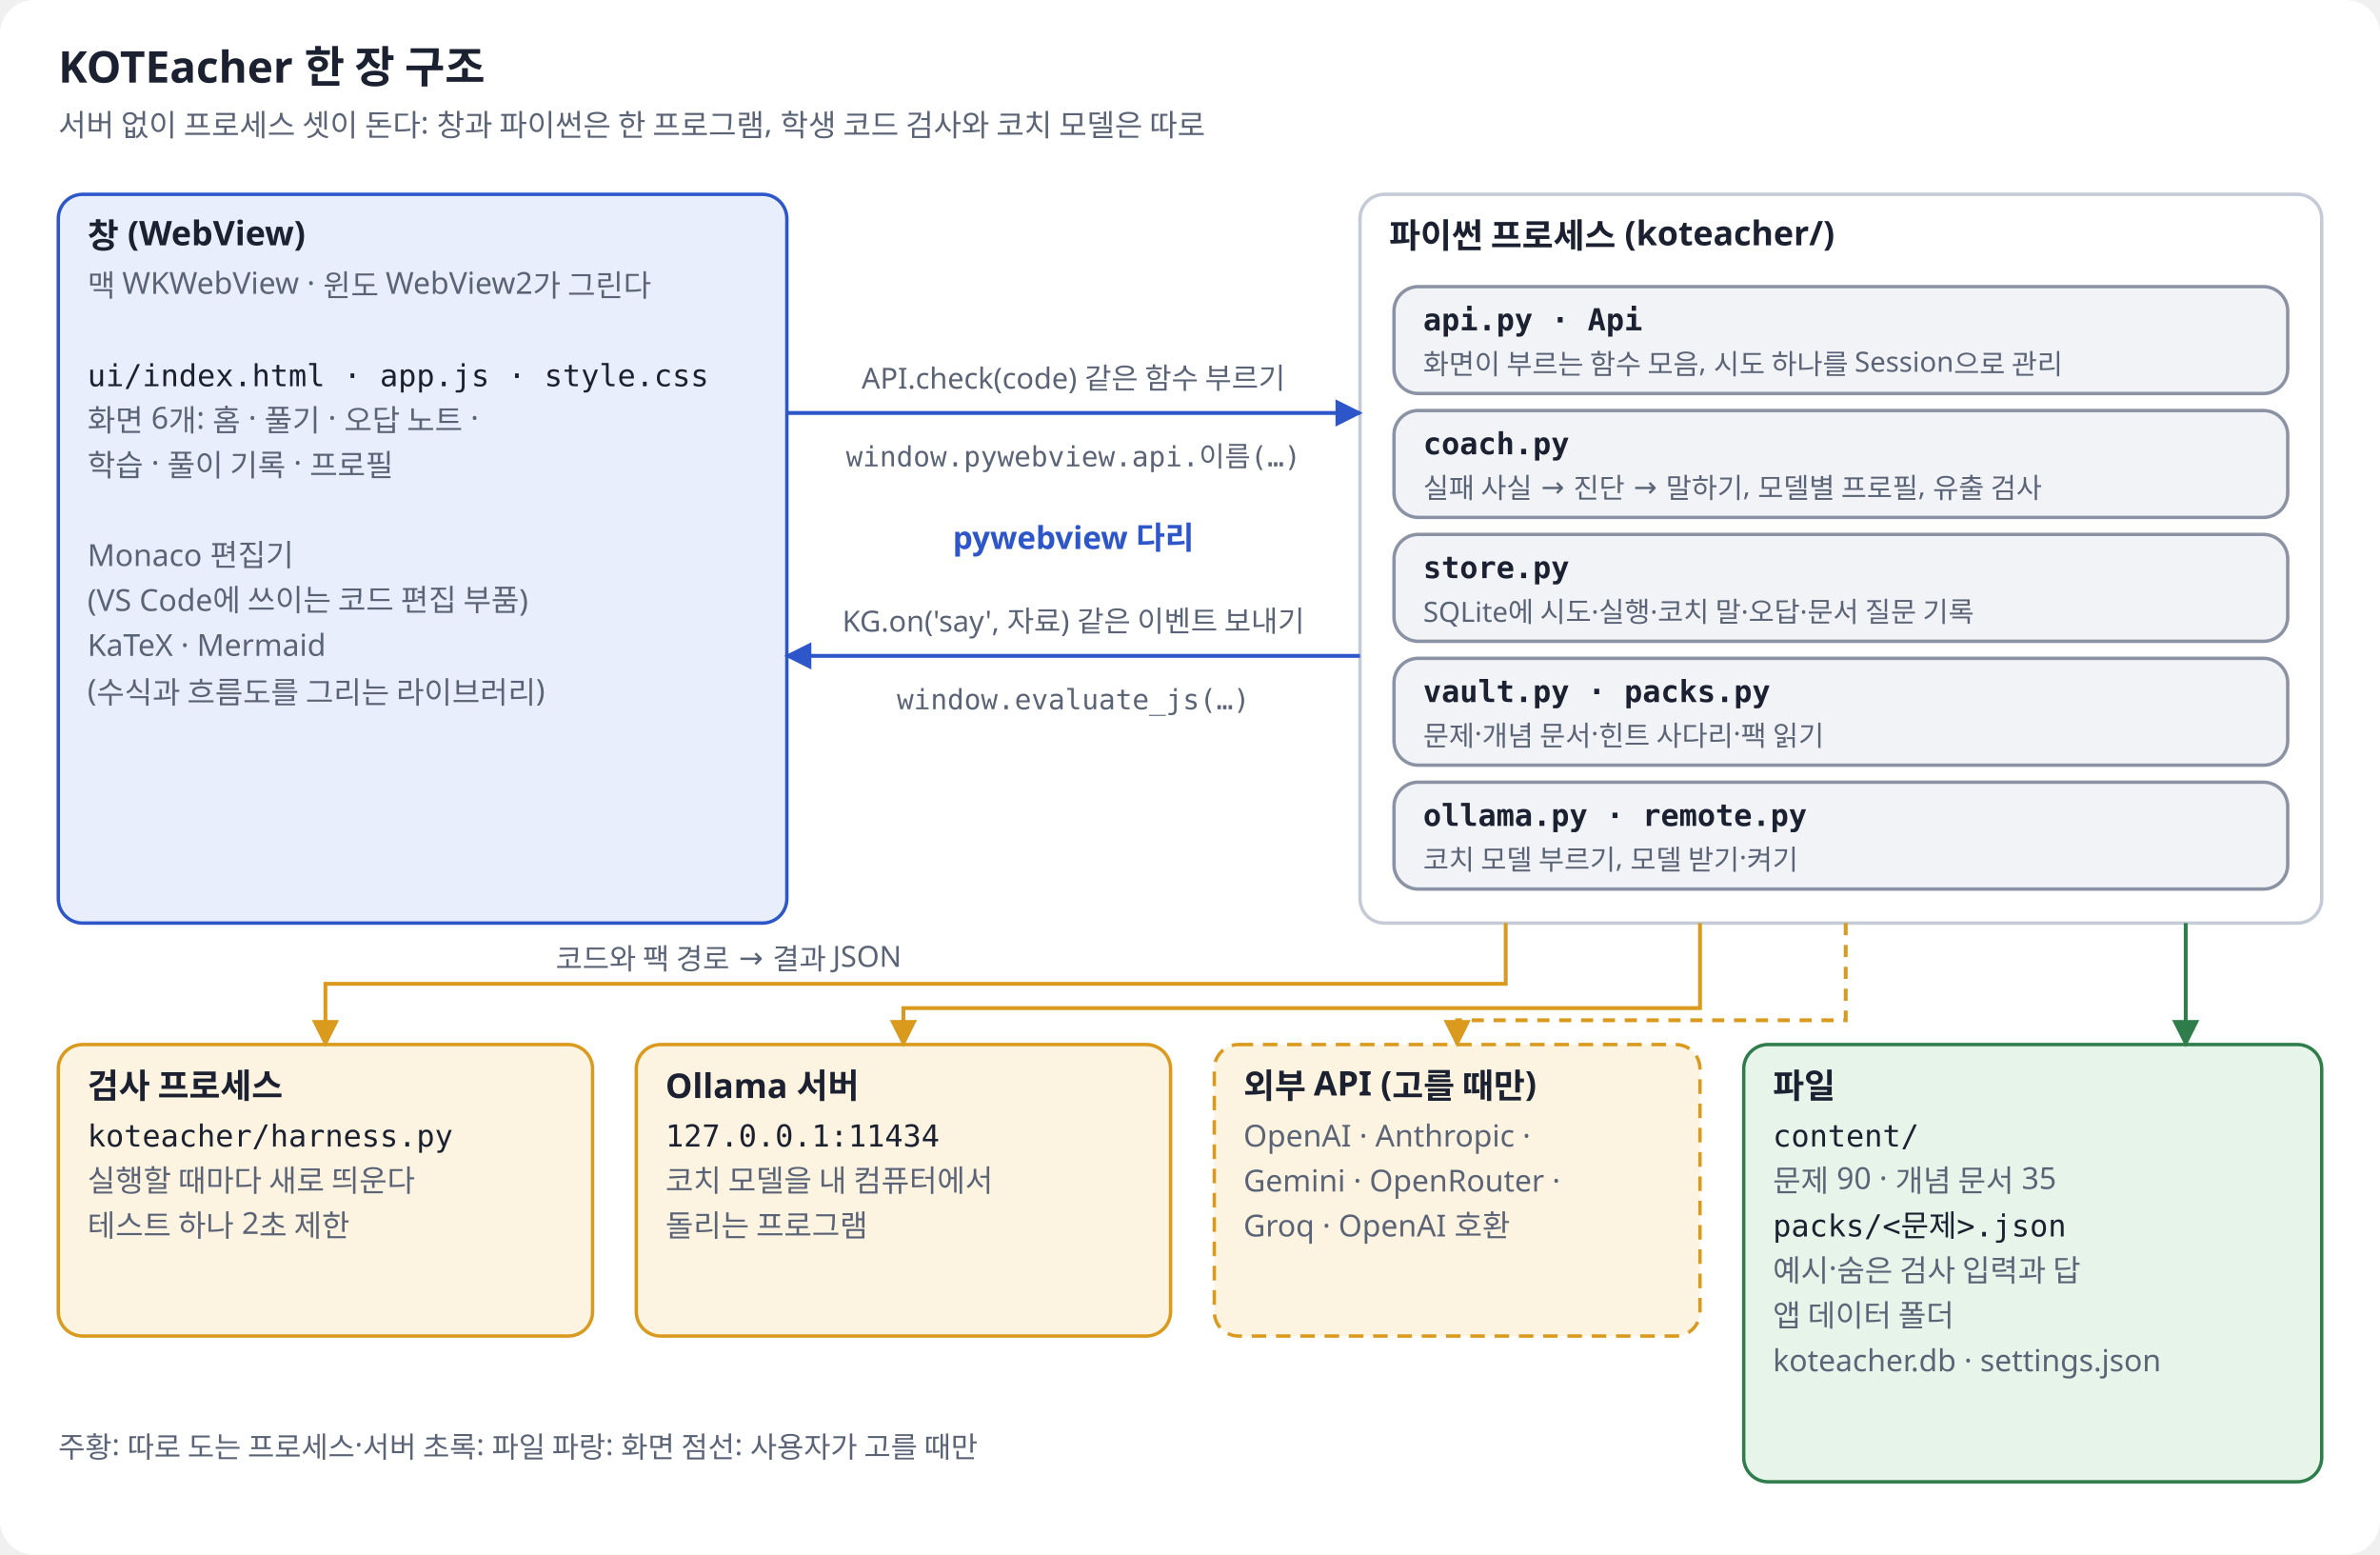
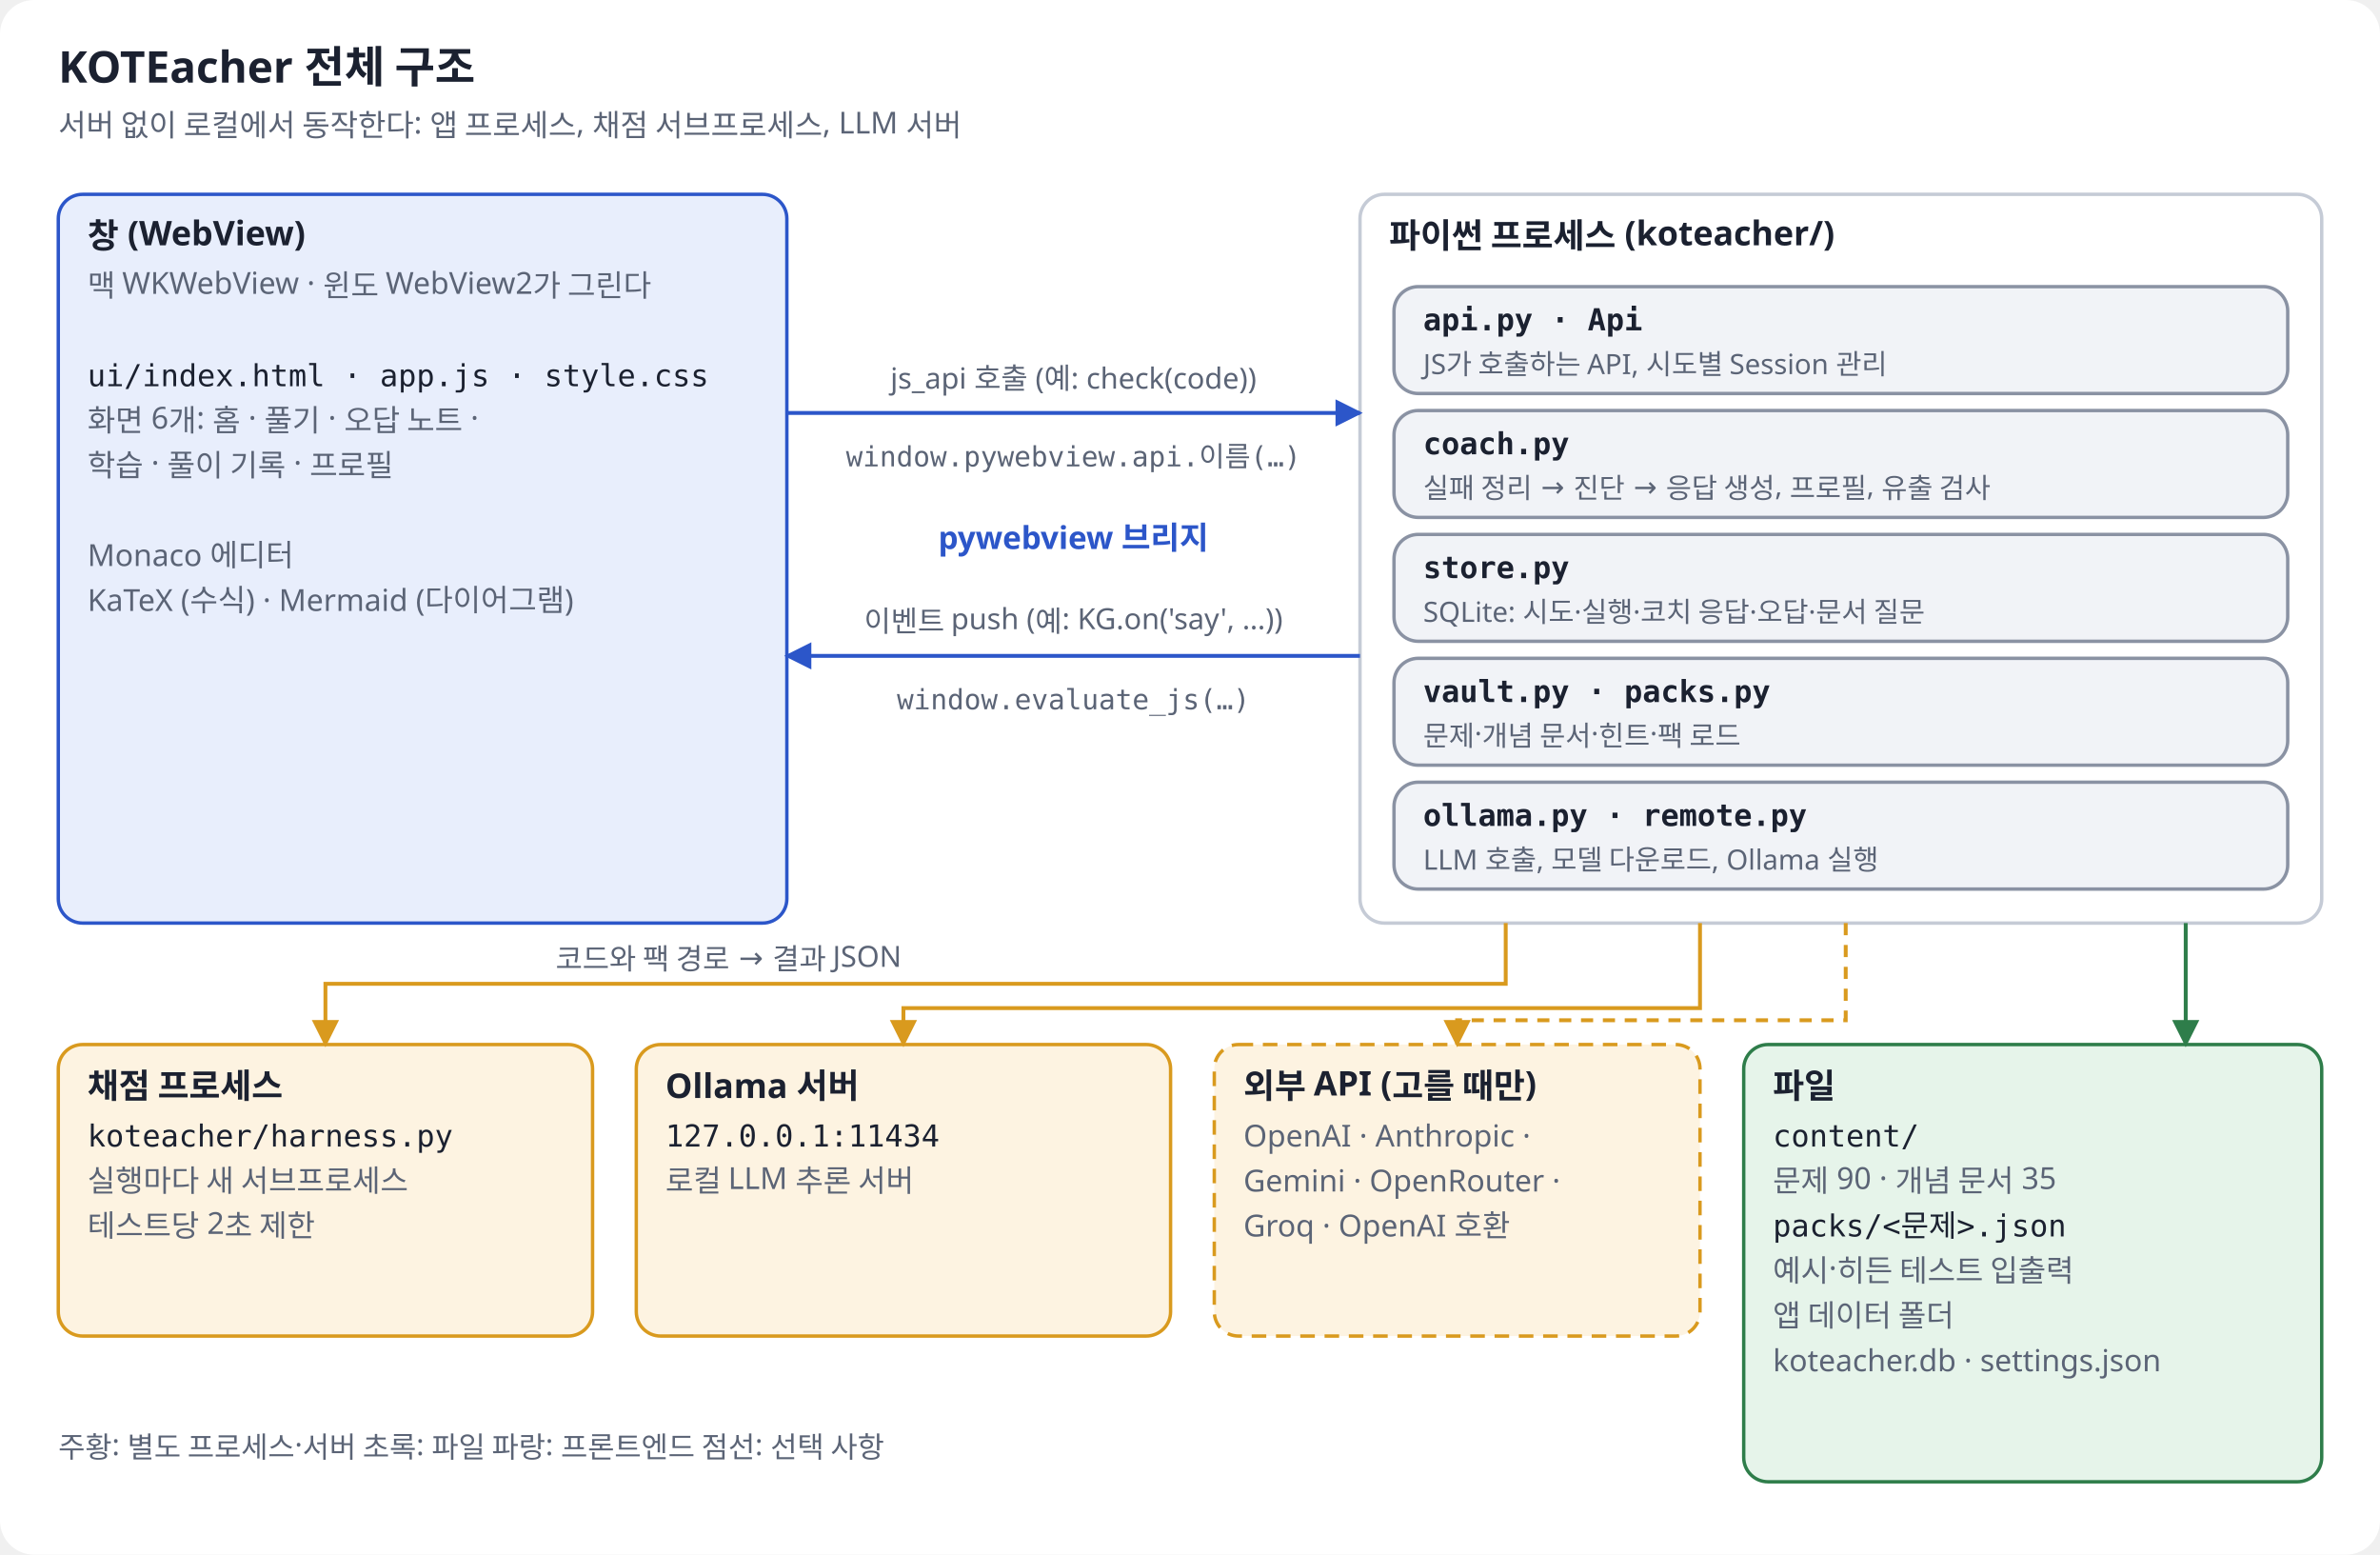
<svg xmlns="http://www.w3.org/2000/svg" viewBox="0 0 980 640" width="980" height="640">
  <defs>
    <marker id="a" viewBox="0 0 10 10" refX="9" refY="5" markerWidth="7" markerHeight="7" orient="auto-start-reverse">
      <path d="M0,0 L10,5 L0,10 z" fill="#8A92A3" />
    </marker>
    <marker id="b" viewBox="0 0 10 10" refX="9" refY="5" markerWidth="7" markerHeight="7" orient="auto-start-reverse">
      <path d="M0,0 L10,5 L0,10 z" fill="#2C56C9" />
    </marker>
    <marker id="c" viewBox="0 0 10 10" refX="9" refY="5" markerWidth="7" markerHeight="7" orient="auto-start-reverse">
      <path d="M0,0 L10,5 L0,10 z" fill="#D99A1E" />
    </marker>
    <marker id="r" viewBox="0 0 10 10" refX="9" refY="5" markerWidth="7" markerHeight="7" orient="auto-start-reverse">
      <path d="M0,0 L10,5 L0,10 z" fill="#B93A27" />
    </marker>
    <marker id="g" viewBox="0 0 10 10" refX="9" refY="5" markerWidth="7" markerHeight="7" orient="auto-start-reverse">
      <path d="M0,0 L10,5 L0,10 z" fill="#2E7D4A" />
    </marker>
  </defs>
  <rect width="980" height="640" rx="14" fill="#FFFFFF" />
-   <text x="24" y="34" font-family="'Apple SD Gothic Neo','Malgun Gothic','Noto Sans KR',sans-serif" font-size="18" font-weight="700" fill="#1B2130" text-anchor="start">KOTEacher 한 장 구조</text>
-   <text x="24" y="56" font-family="'Apple SD Gothic Neo','Malgun Gothic','Noto Sans KR',sans-serif" font-size="12.5" font-weight="400" fill="#5B6476" text-anchor="start">서버 없이 프로세스 셋이 돈다: 창과 파이썬은 한 프로그램, 학생 코드 검사와 코치 모델은 따로</text>
+   <text x="24" y="34" font-family="'Apple SD Gothic Neo','Malgun Gothic','Noto Sans KR',sans-serif" font-size="18" font-weight="700" fill="#1B2130" text-anchor="start">KOTEacher 전체 구조</text>
+   <text x="24" y="56" font-family="'Apple SD Gothic Neo','Malgun Gothic','Noto Sans KR',sans-serif" font-size="12.5" font-weight="400" fill="#5B6476" text-anchor="start">서버 없이 로컬에서 동작한다: 앱 프로세스, 채점 서브프로세스, LLM 서버</text>
  <rect x="24" y="80" width="300" height="300" rx="10" fill="#E8EEFC" stroke="#2C56C9" stroke-width="1.4" />
  <text x="36" y="102" font-family="'Apple SD Gothic Neo','Malgun Gothic','Noto Sans KR',sans-serif" font-size="14" font-weight="700" fill="#1B2130" text-anchor="start">창 (WebView)</text>
  <text x="36" y="122" font-family="'Apple SD Gothic Neo','Malgun Gothic','Noto Sans KR',sans-serif" font-size="12.5" font-weight="400" fill="#5B6476" text-anchor="start">맥 WKWebView · 윈도 WebView2가 그린다</text>
  <text x="36" y="140.5" font-family="'Apple SD Gothic Neo','Malgun Gothic','Noto Sans KR',sans-serif" font-size="12.5" font-weight="400" fill="#5B6476" text-anchor="start" />
  <text x="36" y="159.0" font-family="Menlo,Consolas,'D2Coding',monospace" font-size="12.5" font-weight="400" fill="#1B2130" text-anchor="start">ui/index.html · app.js · style.css</text>
  <text x="36" y="177.5" font-family="'Apple SD Gothic Neo','Malgun Gothic','Noto Sans KR',sans-serif" font-size="12.5" font-weight="400" fill="#5B6476" text-anchor="start">화면 6개: 홈 · 풀기 · 오답 노트 ·</text>
  <text x="36" y="196.0" font-family="'Apple SD Gothic Neo','Malgun Gothic','Noto Sans KR',sans-serif" font-size="12.5" font-weight="400" fill="#5B6476" text-anchor="start">학습 · 풀이 기록 · 프로필</text>
  <text x="36" y="214.5" font-family="'Apple SD Gothic Neo','Malgun Gothic','Noto Sans KR',sans-serif" font-size="12.5" font-weight="400" fill="#5B6476" text-anchor="start" />
-   <text x="36" y="233.0" font-family="'Apple SD Gothic Neo','Malgun Gothic','Noto Sans KR',sans-serif" font-size="12.5" font-weight="400" fill="#5B6476" text-anchor="start">Monaco 편집기</text>
-   <text x="36" y="251.5" font-family="'Apple SD Gothic Neo','Malgun Gothic','Noto Sans KR',sans-serif" font-size="12.5" font-weight="400" fill="#5B6476" text-anchor="start">(VS Code에 쓰이는 코드 편집 부품)</text>
-   <text x="36" y="270.0" font-family="'Apple SD Gothic Neo','Malgun Gothic','Noto Sans KR',sans-serif" font-size="12.5" font-weight="400" fill="#5B6476" text-anchor="start">KaTeX · Mermaid</text>
-   <text x="36" y="288.5" font-family="'Apple SD Gothic Neo','Malgun Gothic','Noto Sans KR',sans-serif" font-size="12.5" font-weight="400" fill="#5B6476" text-anchor="start">(수식과 흐름도를 그리는 라이브러리)</text>
+   <text x="36" y="233.0" font-family="'Apple SD Gothic Neo','Malgun Gothic','Noto Sans KR',sans-serif" font-size="12.5" font-weight="400" fill="#5B6476" text-anchor="start">Monaco 에디터</text>
+   <text x="36" y="251.5" font-family="'Apple SD Gothic Neo','Malgun Gothic','Noto Sans KR',sans-serif" font-size="12.5" font-weight="400" fill="#5B6476" text-anchor="start">KaTeX (수식) · Mermaid (다이어그램)</text>
  <rect x="560" y="80" width="396" height="300" rx="10" fill="#FFFFFF" stroke="#C5CBD6" stroke-width="1.4" />
  <text x="572" y="102" font-family="'Apple SD Gothic Neo','Malgun Gothic','Noto Sans KR',sans-serif" font-size="14" font-weight="700" fill="#1B2130" text-anchor="start">파이썬 프로세스 (koteacher/)</text>
  <rect x="574" y="118" width="368" height="44" rx="10" fill="#F1F3F7" stroke="#8A92A3" stroke-width="1.4" />
  <text x="586" y="136" font-family="Menlo,Consolas,'D2Coding',monospace" font-size="12.5" font-weight="700" fill="#1B2130" text-anchor="start">api.py · Api</text>
-   <text x="586" y="154" font-family="'Apple SD Gothic Neo','Malgun Gothic','Noto Sans KR',sans-serif" font-size="11.5" font-weight="400" fill="#5B6476" text-anchor="start">화면이 부르는 함수 모음, 시도 하나를 Session으로 관리</text>
+   <text x="586" y="154" font-family="'Apple SD Gothic Neo','Malgun Gothic','Noto Sans KR',sans-serif" font-size="11.5" font-weight="400" fill="#5B6476" text-anchor="start">JS가 호출하는 API, 시도별 Session 관리</text>
  <rect x="574" y="169" width="368" height="44" rx="10" fill="#F1F3F7" stroke="#8A92A3" stroke-width="1.4" />
  <text x="586" y="187" font-family="Menlo,Consolas,'D2Coding',monospace" font-size="12.5" font-weight="700" fill="#1B2130" text-anchor="start">coach.py</text>
-   <text x="586" y="205" font-family="'Apple SD Gothic Neo','Malgun Gothic','Noto Sans KR',sans-serif" font-size="11.5" font-weight="400" fill="#5B6476" text-anchor="start">실패 사실 → 진단 → 말하기, 모델별 프로필, 유출 검사</text>
+   <text x="586" y="205" font-family="'Apple SD Gothic Neo','Malgun Gothic','Noto Sans KR',sans-serif" font-size="11.5" font-weight="400" fill="#5B6476" text-anchor="start">실패 정리 → 진단 → 응답 생성, 프로필, 유출 검사</text>
  <rect x="574" y="220" width="368" height="44" rx="10" fill="#F1F3F7" stroke="#8A92A3" stroke-width="1.4" />
  <text x="586" y="238" font-family="Menlo,Consolas,'D2Coding',monospace" font-size="12.5" font-weight="700" fill="#1B2130" text-anchor="start">store.py</text>
-   <text x="586" y="256" font-family="'Apple SD Gothic Neo','Malgun Gothic','Noto Sans KR',sans-serif" font-size="11.5" font-weight="400" fill="#5B6476" text-anchor="start">SQLite에 시도·실행·코치 말·오답·문서 질문 기록</text>
+   <text x="586" y="256" font-family="'Apple SD Gothic Neo','Malgun Gothic','Noto Sans KR',sans-serif" font-size="11.5" font-weight="400" fill="#5B6476" text-anchor="start">SQLite: 시도·실행·코치 응답·오답·문서 질문</text>
  <rect x="574" y="271" width="368" height="44" rx="10" fill="#F1F3F7" stroke="#8A92A3" stroke-width="1.4" />
  <text x="586" y="289" font-family="Menlo,Consolas,'D2Coding',monospace" font-size="12.5" font-weight="700" fill="#1B2130" text-anchor="start">vault.py · packs.py</text>
-   <text x="586" y="307" font-family="'Apple SD Gothic Neo','Malgun Gothic','Noto Sans KR',sans-serif" font-size="11.5" font-weight="400" fill="#5B6476" text-anchor="start">문제·개념 문서·힌트 사다리·팩 읽기</text>
+   <text x="586" y="307" font-family="'Apple SD Gothic Neo','Malgun Gothic','Noto Sans KR',sans-serif" font-size="11.5" font-weight="400" fill="#5B6476" text-anchor="start">문제·개념 문서·힌트·팩 로드</text>
  <rect x="574" y="322" width="368" height="44" rx="10" fill="#F1F3F7" stroke="#8A92A3" stroke-width="1.4" />
  <text x="586" y="340" font-family="Menlo,Consolas,'D2Coding',monospace" font-size="12.5" font-weight="700" fill="#1B2130" text-anchor="start">ollama.py · remote.py</text>
-   <text x="586" y="358" font-family="'Apple SD Gothic Neo','Malgun Gothic','Noto Sans KR',sans-serif" font-size="11.5" font-weight="400" fill="#5B6476" text-anchor="start">코치 모델 부르기, 모델 받기·켜기</text>
+   <text x="586" y="358" font-family="'Apple SD Gothic Neo','Malgun Gothic','Noto Sans KR',sans-serif" font-size="11.5" font-weight="400" fill="#5B6476" text-anchor="start">LLM 호출, 모델 다운로드, Ollama 실행</text>
  <path d="M324,170 L560,170" fill="none" stroke="#2C56C9" stroke-width="1.6" marker-end="url(#b)" />
-   <text x="442" y="160" font-family="'Apple SD Gothic Neo','Malgun Gothic','Noto Sans KR',sans-serif" font-size="12" font-weight="400" fill="#5B6476" text-anchor="middle">API.check(code) 같은 함수 부르기</text>
+   <text x="442" y="160" font-family="'Apple SD Gothic Neo','Malgun Gothic','Noto Sans KR',sans-serif" font-size="12" font-weight="400" fill="#5B6476" text-anchor="middle">js_api 호출 (예: check(code))</text>
  <text x="442" y="192" font-family="Menlo,Consolas,'D2Coding',monospace" font-size="11.5" font-weight="400" fill="#5B6476" text-anchor="middle">window.pywebview.api.이름(…)</text>
  <path d="M560,270 L324,270" fill="none" stroke="#2C56C9" stroke-width="1.6" marker-end="url(#b)" />
-   <text x="442" y="260" font-family="'Apple SD Gothic Neo','Malgun Gothic','Noto Sans KR',sans-serif" font-size="12" font-weight="400" fill="#5B6476" text-anchor="middle">KG.on('say', 자료) 같은 이벤트 보내기</text>
+   <text x="442" y="260" font-family="'Apple SD Gothic Neo','Malgun Gothic','Noto Sans KR',sans-serif" font-size="12" font-weight="400" fill="#5B6476" text-anchor="middle">이벤트 push (예: KG.on('say', …))</text>
  <text x="442" y="292" font-family="Menlo,Consolas,'D2Coding',monospace" font-size="11.5" font-weight="400" fill="#5B6476" text-anchor="middle">window.evaluate_js(…)</text>
-   <text x="442" y="226" font-family="'Apple SD Gothic Neo','Malgun Gothic','Noto Sans KR',sans-serif" font-size="13" font-weight="700" fill="#2C56C9" text-anchor="middle">pywebview 다리</text>
+   <text x="442" y="226" font-family="'Apple SD Gothic Neo','Malgun Gothic','Noto Sans KR',sans-serif" font-size="13" font-weight="700" fill="#2C56C9" text-anchor="middle">pywebview 브리지</text>
  <rect x="24" y="430" width="220" height="120" rx="10" fill="#FDF3E1" stroke="#D99A1E" stroke-width="1.4" />
-   <text x="36" y="452" font-family="'Apple SD Gothic Neo','Malgun Gothic','Noto Sans KR',sans-serif" font-size="14" font-weight="700" fill="#1B2130" text-anchor="start">검사 프로세스</text>
+   <text x="36" y="452" font-family="'Apple SD Gothic Neo','Malgun Gothic','Noto Sans KR',sans-serif" font-size="14" font-weight="700" fill="#1B2130" text-anchor="start">채점 프로세스</text>
  <text x="36" y="472" font-family="Menlo,Consolas,'D2Coding',monospace" font-size="12.5" font-weight="400" fill="#1B2130" text-anchor="start">koteacher/harness.py</text>
-   <text x="36" y="490.5" font-family="'Apple SD Gothic Neo','Malgun Gothic','Noto Sans KR',sans-serif" font-size="12.5" font-weight="400" fill="#5B6476" text-anchor="start">실행할 때마다 새로 띄운다</text>
-   <text x="36" y="509.0" font-family="'Apple SD Gothic Neo','Malgun Gothic','Noto Sans KR',sans-serif" font-size="12.5" font-weight="400" fill="#5B6476" text-anchor="start">테스트 하나 2초 제한</text>
+   <text x="36" y="490.5" font-family="'Apple SD Gothic Neo','Malgun Gothic','Noto Sans KR',sans-serif" font-size="12.5" font-weight="400" fill="#5B6476" text-anchor="start">실행마다 새 서브프로세스</text>
+   <text x="36" y="509.0" font-family="'Apple SD Gothic Neo','Malgun Gothic','Noto Sans KR',sans-serif" font-size="12.5" font-weight="400" fill="#5B6476" text-anchor="start">테스트당 2초 제한</text>
  <rect x="262" y="430" width="220" height="120" rx="10" fill="#FDF3E1" stroke="#D99A1E" stroke-width="1.4" />
  <text x="274" y="452" font-family="'Apple SD Gothic Neo','Malgun Gothic','Noto Sans KR',sans-serif" font-size="14" font-weight="700" fill="#1B2130" text-anchor="start">Ollama 서버</text>
  <text x="274" y="472" font-family="Menlo,Consolas,'D2Coding',monospace" font-size="12.5" font-weight="400" fill="#1B2130" text-anchor="start">127.0.0.1:11434</text>
-   <text x="274" y="490.5" font-family="'Apple SD Gothic Neo','Malgun Gothic','Noto Sans KR',sans-serif" font-size="12.5" font-weight="400" fill="#5B6476" text-anchor="start">코치 모델을 내 컴퓨터에서</text>
-   <text x="274" y="509.0" font-family="'Apple SD Gothic Neo','Malgun Gothic','Noto Sans KR',sans-serif" font-size="12.5" font-weight="400" fill="#5B6476" text-anchor="start">돌리는 프로그램</text>
+   <text x="274" y="490.5" font-family="'Apple SD Gothic Neo','Malgun Gothic','Noto Sans KR',sans-serif" font-size="12.5" font-weight="400" fill="#5B6476" text-anchor="start">로컬 LLM 추론 서버</text>
  <rect x="500" y="430" width="200" height="120" rx="10" fill="#FDF3E1" stroke="#D99A1E" stroke-width="1.4" stroke-dasharray="6 4" />
  <text x="512" y="452" font-family="'Apple SD Gothic Neo','Malgun Gothic','Noto Sans KR',sans-serif" font-size="14" font-weight="700" fill="#1B2130" text-anchor="start">외부 API (고를 때만)</text>
  <text x="512" y="472" font-family="'Apple SD Gothic Neo','Malgun Gothic','Noto Sans KR',sans-serif" font-size="12.5" font-weight="400" fill="#5B6476" text-anchor="start">OpenAI · Anthropic ·</text>
  <text x="512" y="490.5" font-family="'Apple SD Gothic Neo','Malgun Gothic','Noto Sans KR',sans-serif" font-size="12.5" font-weight="400" fill="#5B6476" text-anchor="start">Gemini · OpenRouter ·</text>
  <text x="512" y="509.0" font-family="'Apple SD Gothic Neo','Malgun Gothic','Noto Sans KR',sans-serif" font-size="12.5" font-weight="400" fill="#5B6476" text-anchor="start">Groq · OpenAI 호환</text>
  <rect x="718" y="430" width="238" height="180" rx="10" fill="#E6F4EA" stroke="#2E7D4A" stroke-width="1.4" />
  <text x="730" y="452" font-family="'Apple SD Gothic Neo','Malgun Gothic','Noto Sans KR',sans-serif" font-size="14" font-weight="700" fill="#1B2130" text-anchor="start">파일</text>
  <text x="730" y="472" font-family="Menlo,Consolas,'D2Coding',monospace" font-size="12.5" font-weight="400" fill="#1B2130" text-anchor="start">content/</text>
  <text x="730" y="490.5" font-family="'Apple SD Gothic Neo','Malgun Gothic','Noto Sans KR',sans-serif" font-size="12.5" font-weight="400" fill="#5B6476" text-anchor="start">  문제 90 · 개념 문서 35</text>
  <text x="730" y="509.0" font-family="Menlo,Consolas,'D2Coding',monospace" font-size="12.5" font-weight="400" fill="#1B2130" text-anchor="start">packs/&lt;문제&gt;.json</text>
-   <text x="730" y="527.5" font-family="'Apple SD Gothic Neo','Malgun Gothic','Noto Sans KR',sans-serif" font-size="12.5" font-weight="400" fill="#5B6476" text-anchor="start">  예시·숨은 검사 입력과 답</text>
+   <text x="730" y="527.5" font-family="'Apple SD Gothic Neo','Malgun Gothic','Noto Sans KR',sans-serif" font-size="12.5" font-weight="400" fill="#5B6476" text-anchor="start">  예시·히든 테스트 입출력</text>
  <text x="730" y="546.0" font-family="'Apple SD Gothic Neo','Malgun Gothic','Noto Sans KR',sans-serif" font-size="12.5" font-weight="400" fill="#5B6476" text-anchor="start">앱 데이터 폴더</text>
  <text x="730" y="564.5" font-family="'Apple SD Gothic Neo','Malgun Gothic','Noto Sans KR',sans-serif" font-size="12.5" font-weight="400" fill="#5B6476" text-anchor="start">  koteacher.db · settings.json</text>
  <path d="M620,380 L620,405 L134,405 L134,430" fill="none" stroke="#D99A1E" stroke-width="1.6" marker-end="url(#c)" />
  <text x="300" y="399" font-family="'Apple SD Gothic Neo','Malgun Gothic','Noto Sans KR',sans-serif" font-size="12" font-weight="400" fill="#5B6476" text-anchor="middle">코드와 팩 경로 → 결과 JSON</text>
  <path d="M700,380 L700,415 L372,415 L372,430" fill="none" stroke="#D99A1E" stroke-width="1.6" marker-end="url(#c)" />
  <path d="M760,380 L760,420 L600,420 L600,430" fill="none" stroke="#D99A1E" stroke-width="1.6" stroke-dasharray="5 4" marker-end="url(#c)" />
  <path d="M900,380 L900,430" fill="none" stroke="#2E7D4A" stroke-width="1.6" marker-end="url(#g)" />
-   <text x="24" y="600" font-family="'Apple SD Gothic Neo','Malgun Gothic','Noto Sans KR',sans-serif" font-size="12" font-weight="400" fill="#5B6476" text-anchor="start">주황: 따로 도는 프로세스·서버   초록: 파일   파랑: 화면   점선: 사용자가 고를 때만</text>
+   <text x="24" y="600" font-family="'Apple SD Gothic Neo','Malgun Gothic','Noto Sans KR',sans-serif" font-size="12" font-weight="400" fill="#5B6476" text-anchor="start">주황: 별도 프로세스·서버   초록: 파일   파랑: 프론트엔드   점선: 선택 사항</text>
</svg>
